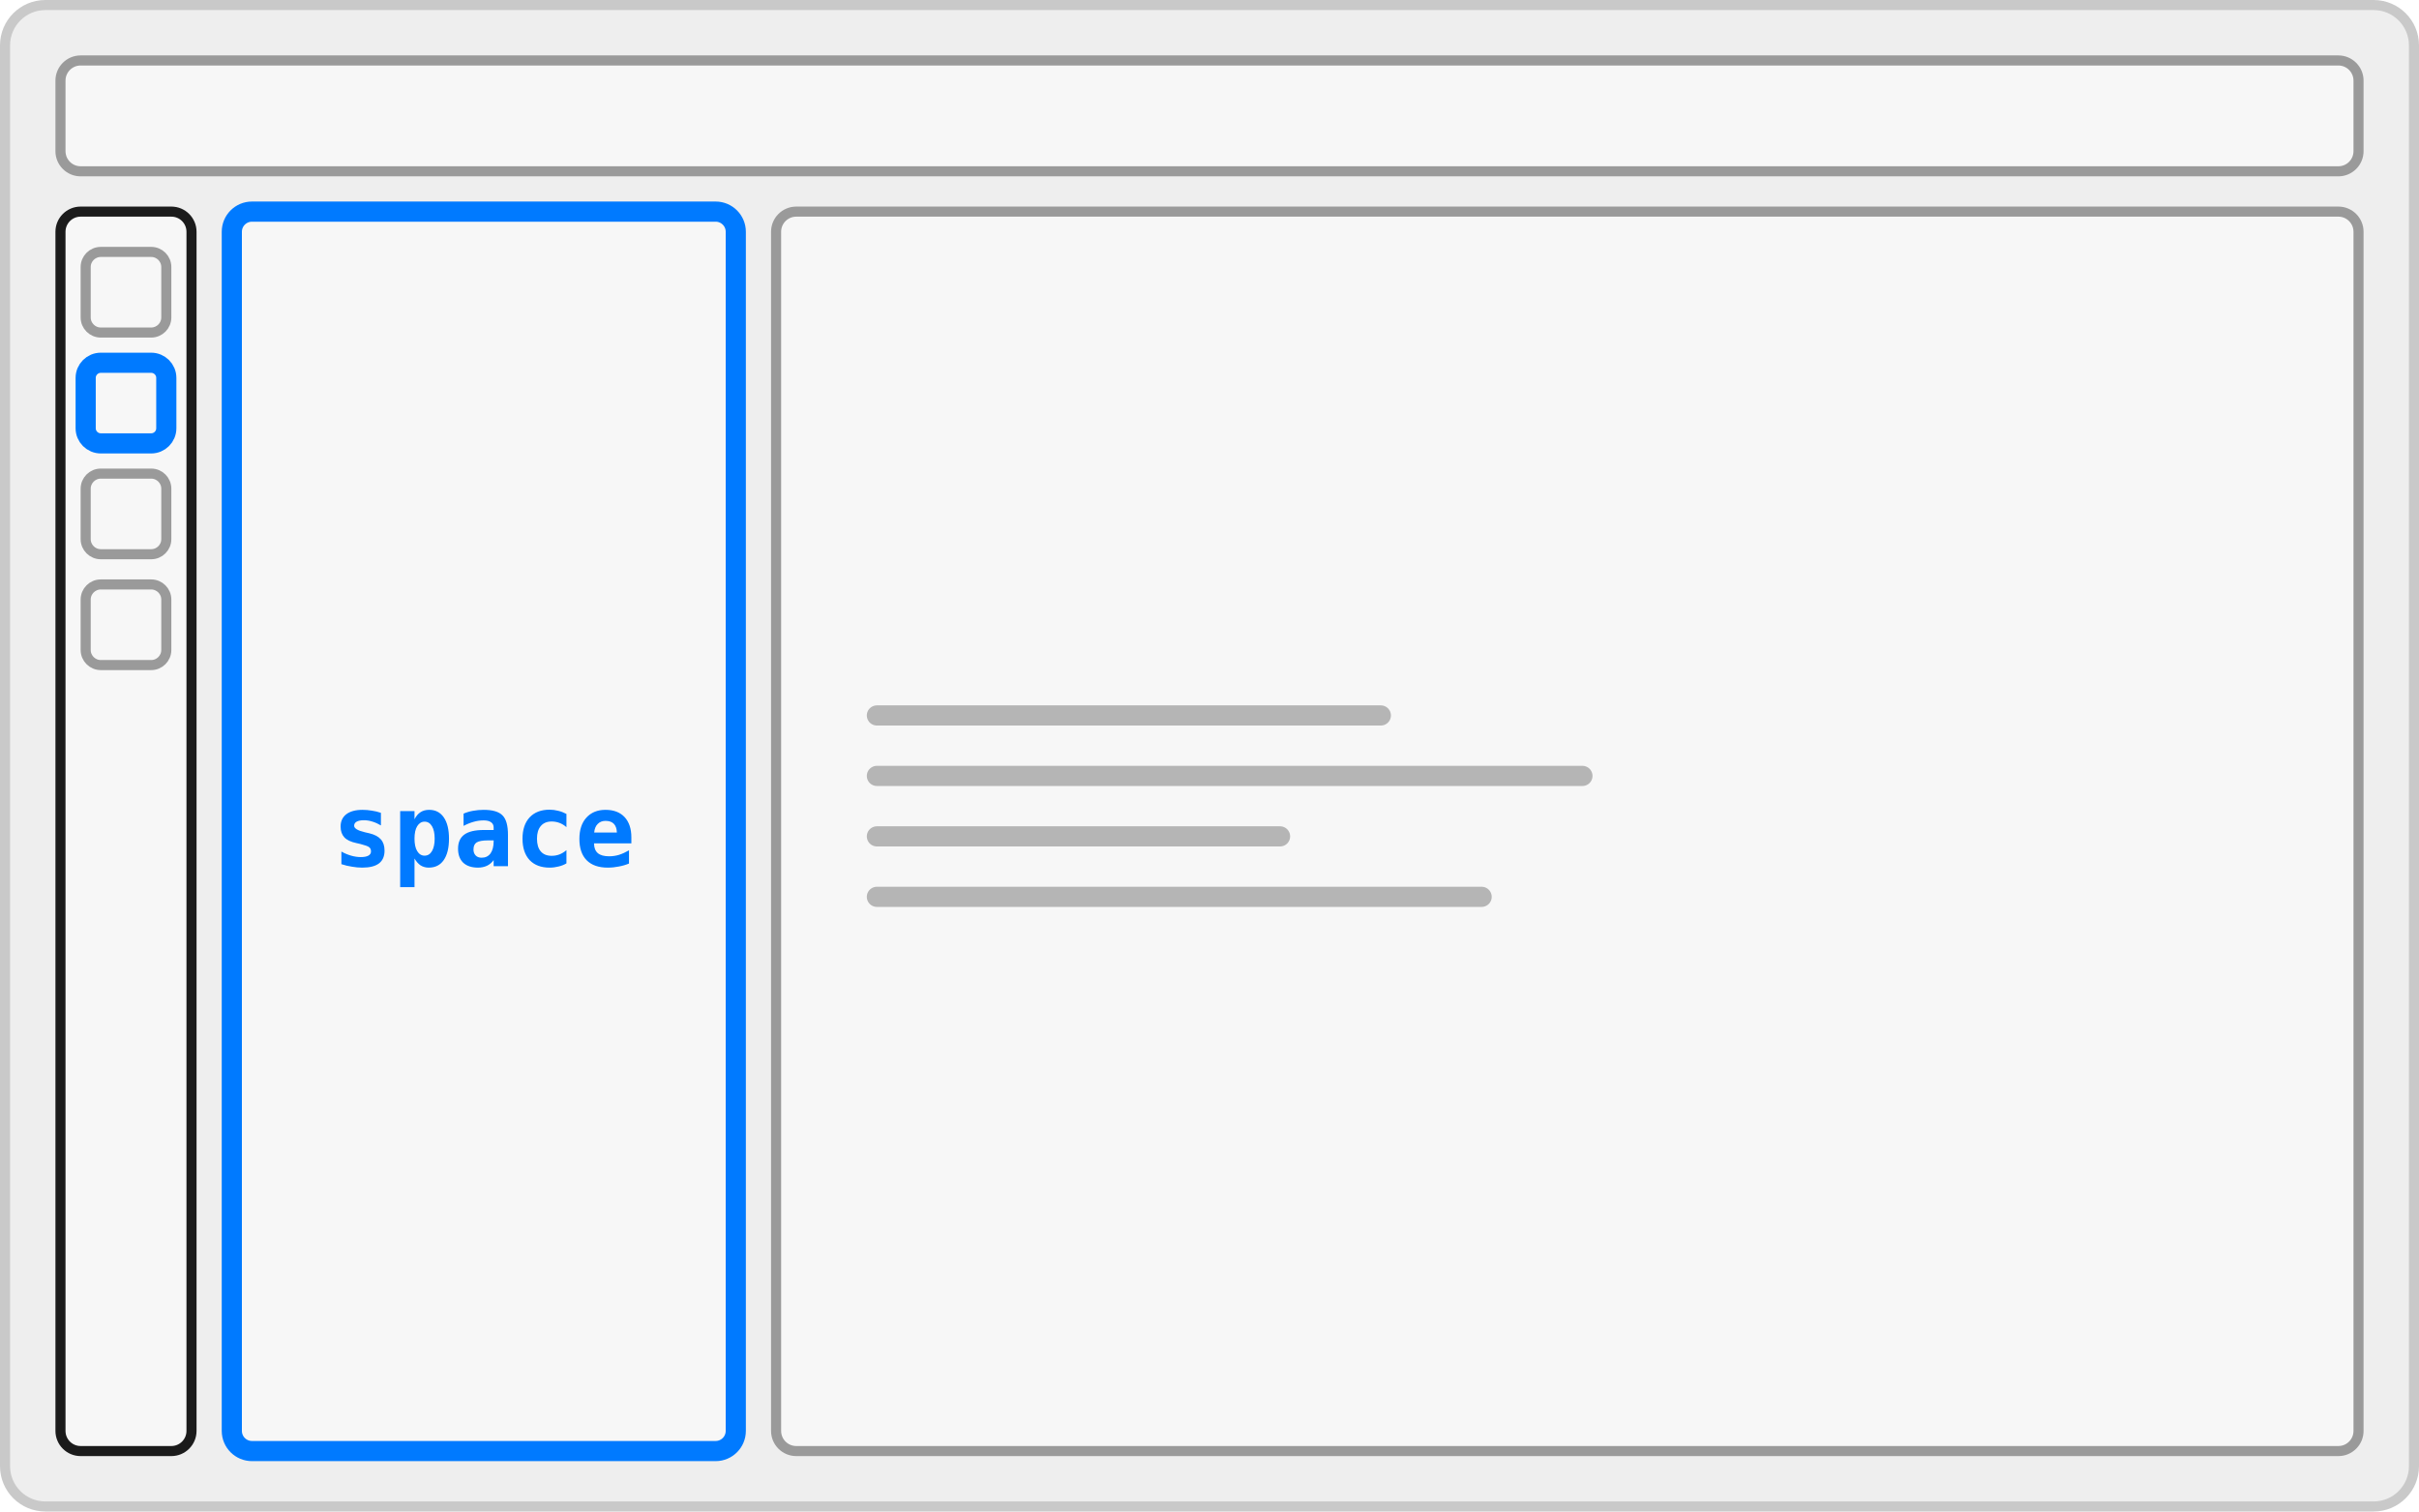
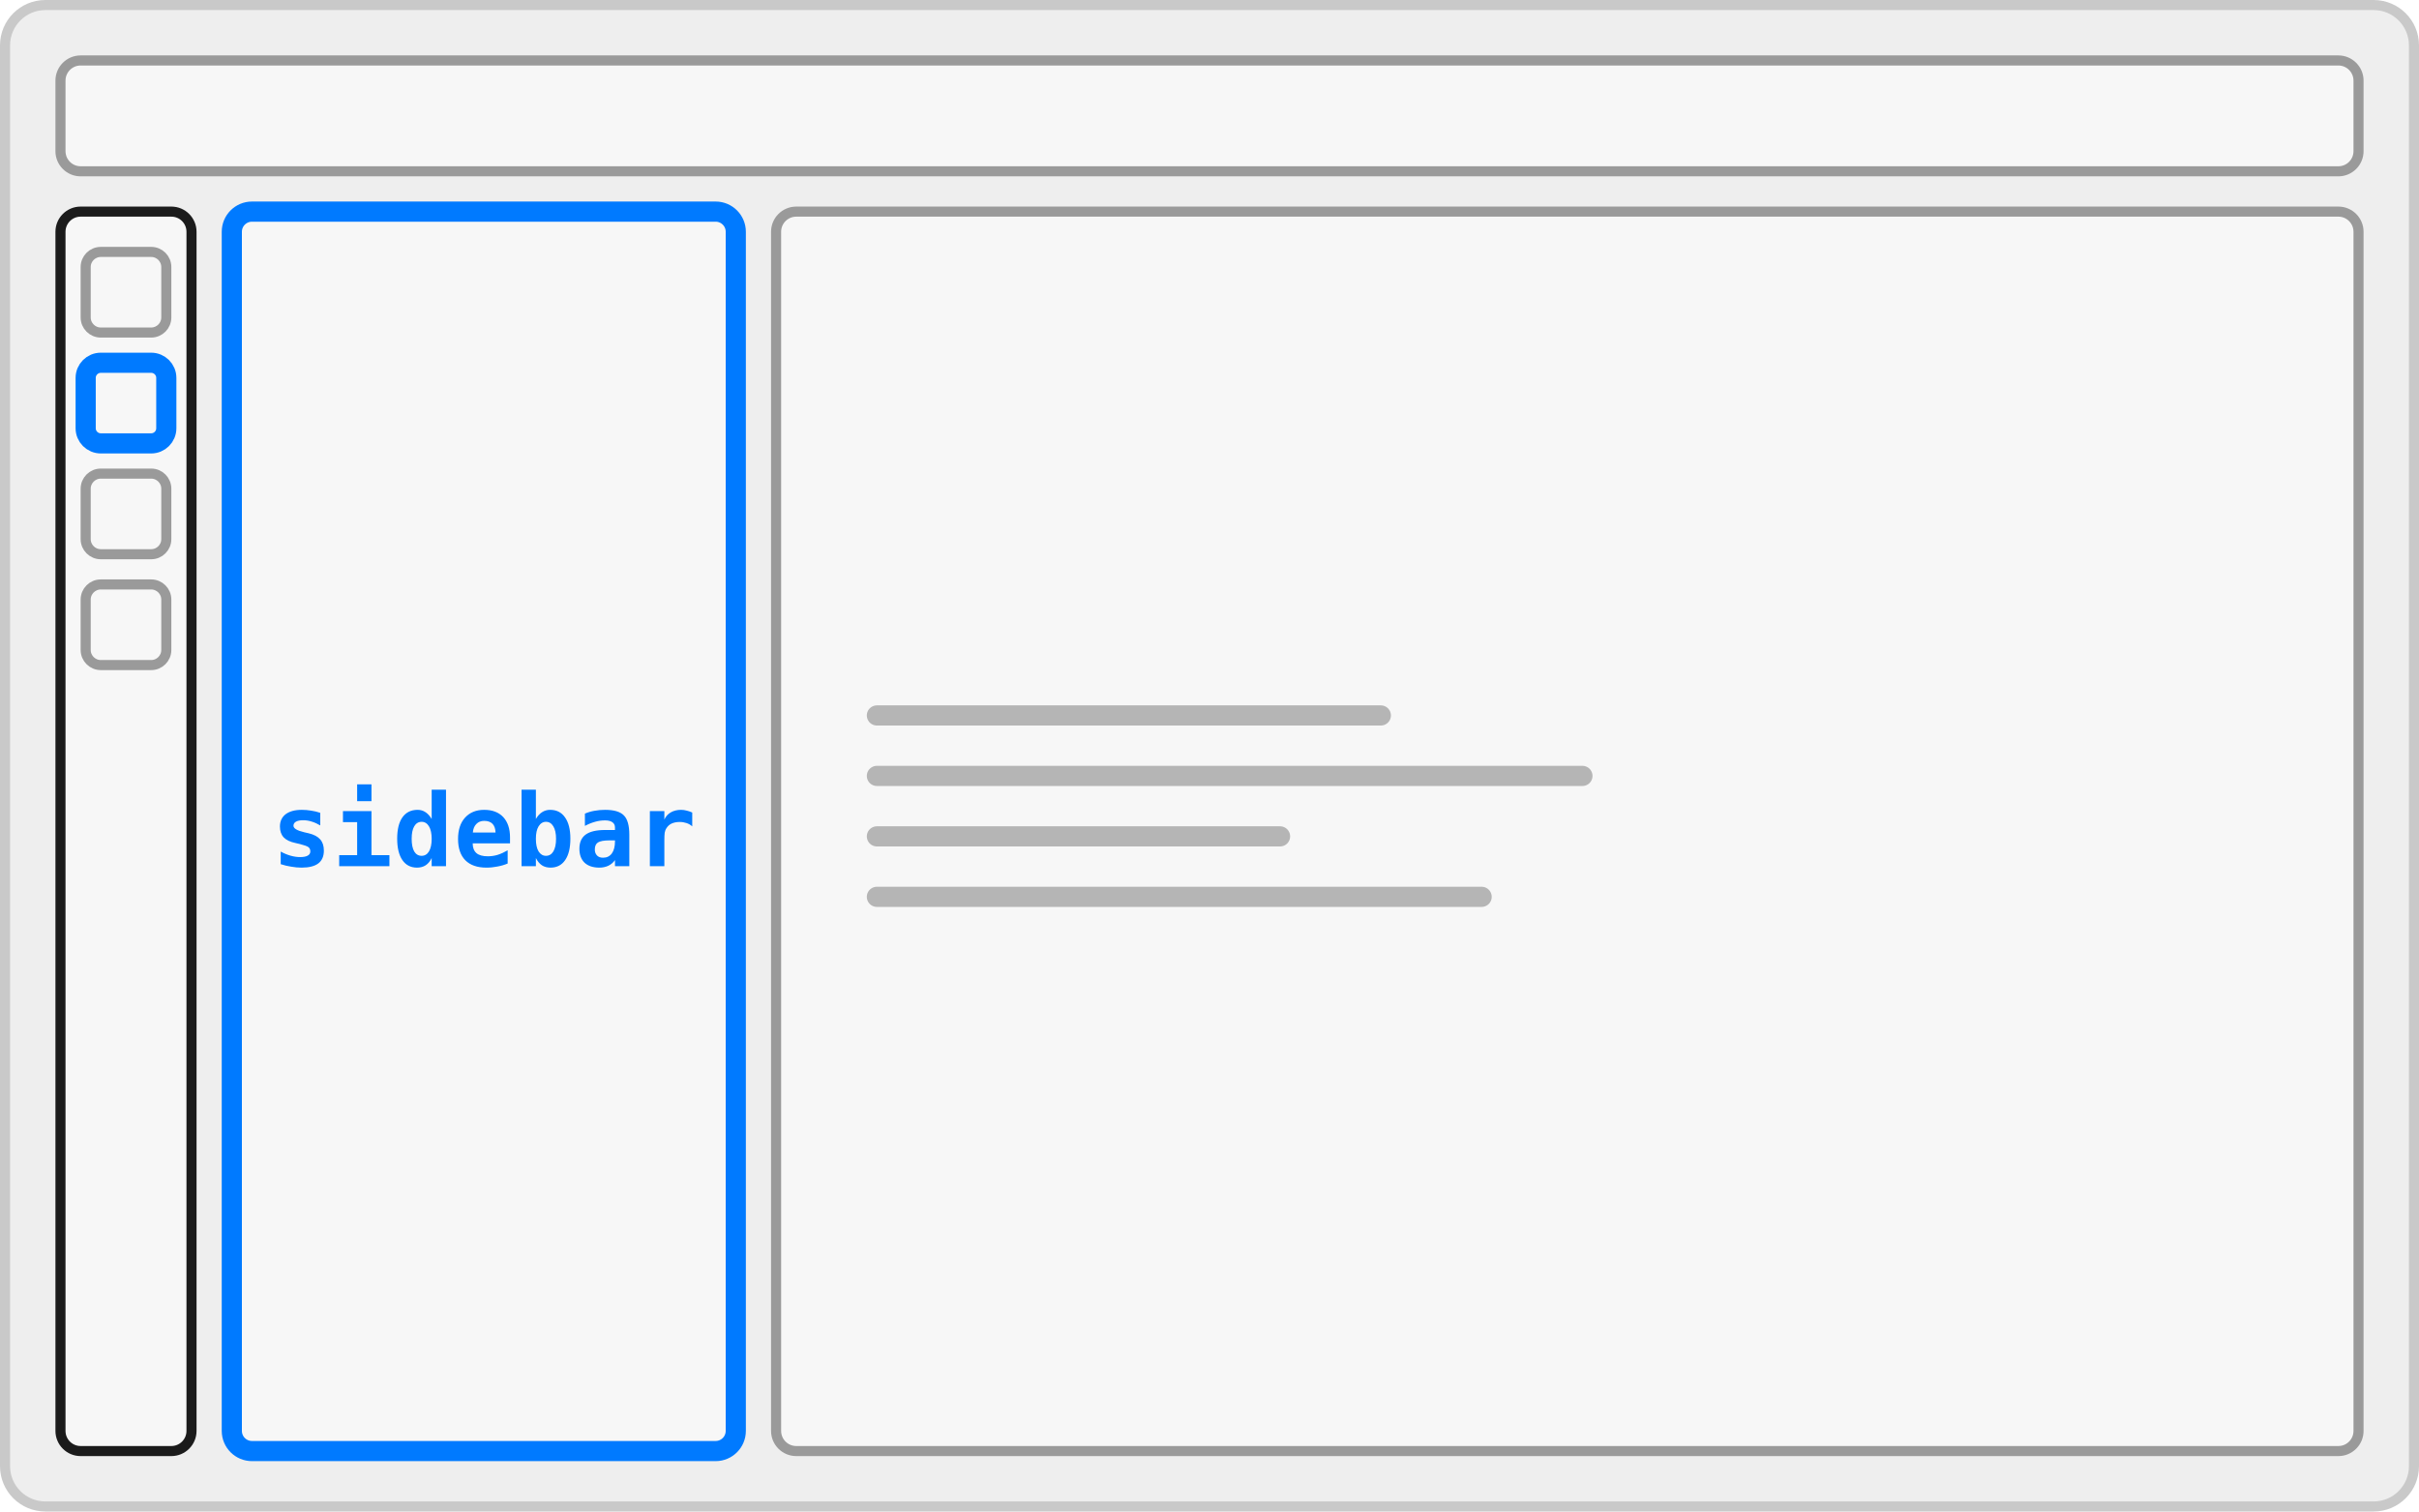
- <svg xmlns="http://www.w3.org/2000/svg" viewBox="0 0 240 150" role="img" aria-label="The window with its space marked">
+ <svg xmlns="http://www.w3.org/2000/svg" viewBox="0 0 240 150" role="img" aria-label="The window with its sidebar marked">
  <style>
  .display { fill: #eeeeee; stroke: #c9c9c9; }
  .tile { fill: #f7f7f7; stroke: #1b1b1b; vector-effect: non-scaling-stroke; }
  .soft { fill: #f7f7f7; stroke: #9a9a9a; vector-effect: non-scaling-stroke; }
  .focus { stroke: #007aff; stroke-width: 2; }
  .fill { fill: #dbe9fb; }
  .empty { fill: none; stroke: #9a9a9a; stroke-dasharray: 3 3; vector-effect: non-scaling-stroke; }
  .line { stroke: #b5b5b5; stroke-width: 2; stroke-linecap: round; }
  .bubble { fill: #dbe9fb; stroke: none; }
  .arrow { stroke: #1b1b1b; fill: none; vector-effect: non-scaling-stroke; }
  text { fill: #1b1b1b; font: 7px ui-monospace, "SF Mono", Menlo, monospace; text-anchor: middle; dominant-baseline: central; }
  text.small { font-size: 5.5px; fill: #6b6b6b; }
  text.mark { fill: #007aff; }
  text.big { font-size: 10px; font-weight: 600; }
  @media (prefers-color-scheme: dark) {
    .display { fill: #222222; stroke: #333333; }
    .tile, .soft { fill: #1b1b1b; stroke: #d8d8d8; }
    .soft { stroke: #6b6b6b; }
    .focus { stroke: #4ea1ff; }
    .fill, .bubble { fill: #1d3350; }
    .empty { stroke: #6b6b6b; }
    .line { stroke: #4a4a4a; }
    .arrow { stroke: #d8d8d8; }
    text { fill: #f7f7f7; }
    text.small { fill: #9a9a9a; }
    text.mark { fill: #4ea1ff; }
  }
</style>
  <rect class="display" x="0.5" y="0.5" width="239" height="149" rx="4" />
  <rect class="soft" x="6" y="6" width="228" height="11" rx="2" />
  <rect class="tile" x="6" y="21" width="13" height="123" rx="2" />
  <rect class="soft" x="8.5" y="25" width="8" height="8" rx="1.5" />
  <rect class="tile focus" x="8.5" y="36" width="8" height="8" rx="1.5" />
  <rect class="soft" x="8.5" y="47" width="8" height="8" rx="1.5" />
  <rect class="soft" x="8.5" y="58" width="8" height="8" rx="1.5" />
  <rect class="tile focus" x="23" y="21" width="50" height="123" rx="2" />
  <rect class="soft" x="77" y="21" width="157" height="123" rx="2" />
  <line class="line" x1="87" y1="71" x2="137" y2="71" />
  <line class="line" x1="87" y1="77" x2="157" y2="77" />
  <line class="line" x1="87" y1="83" x2="127" y2="83" />
  <line class="line" x1="87" y1="89" x2="147" y2="89" />
-   <text class="mark big" x="48" y="82.5">space</text>
+   <text class="mark big" x="48" y="82.5">sidebar</text>
</svg>
